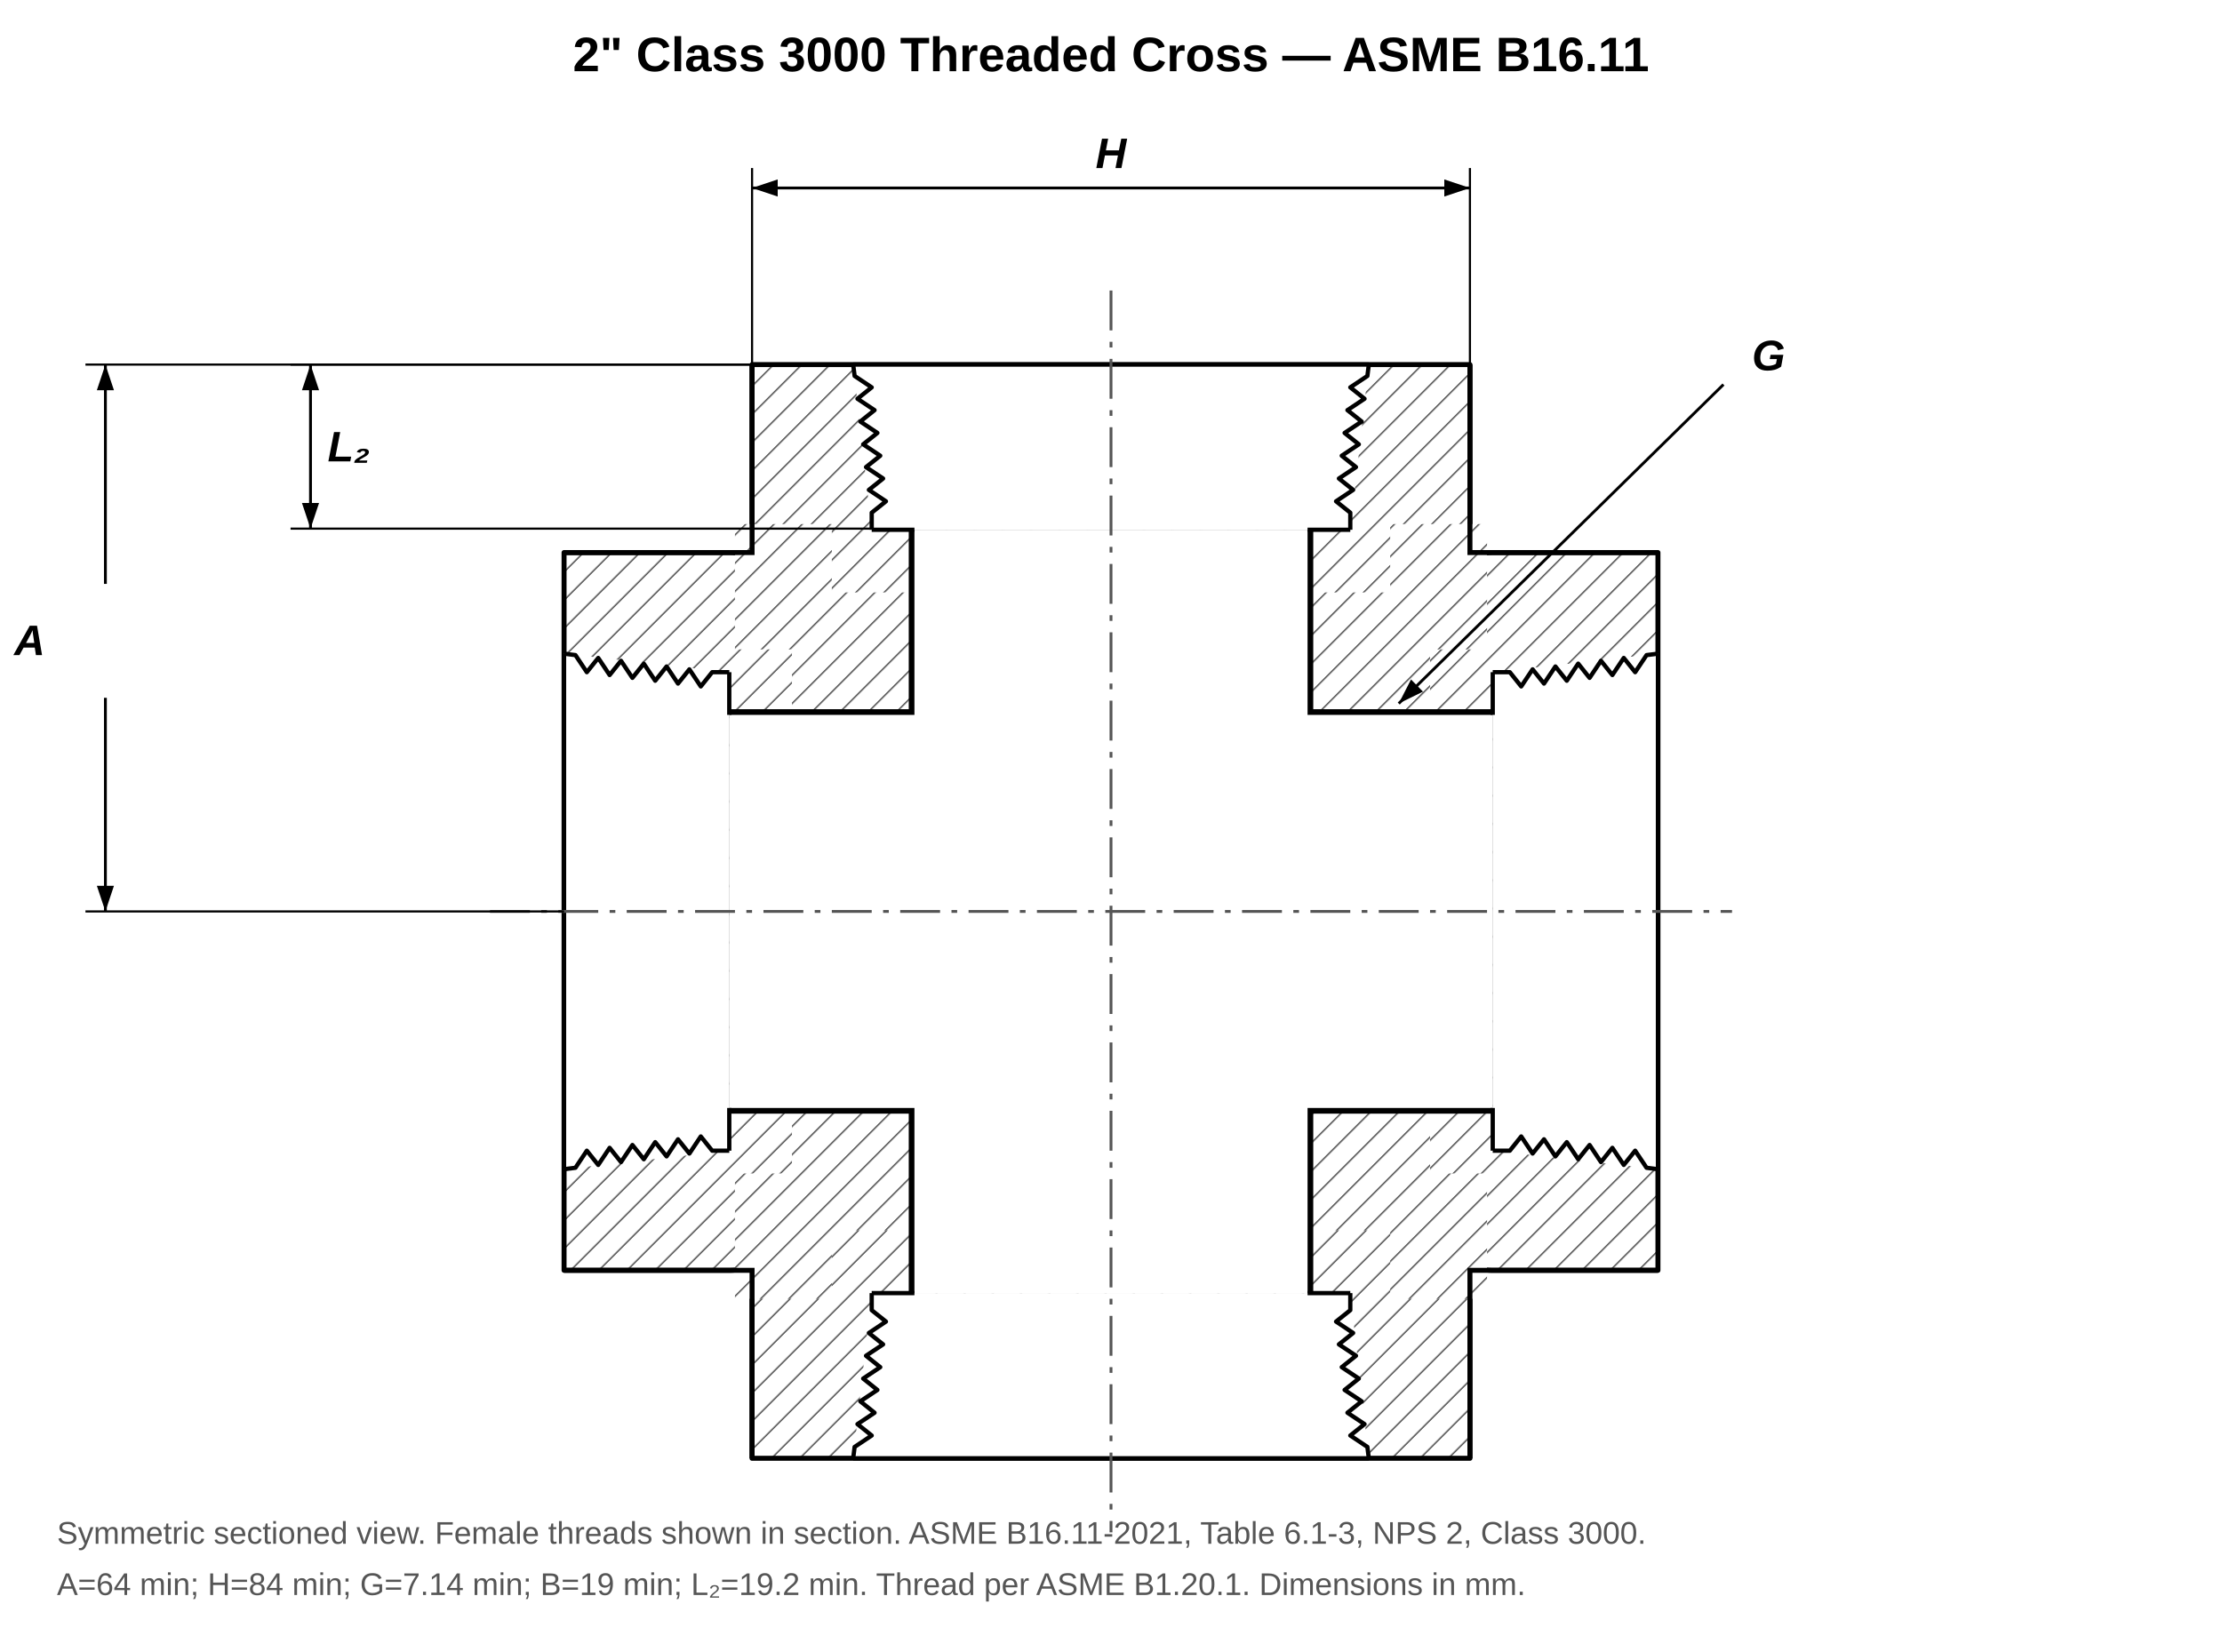
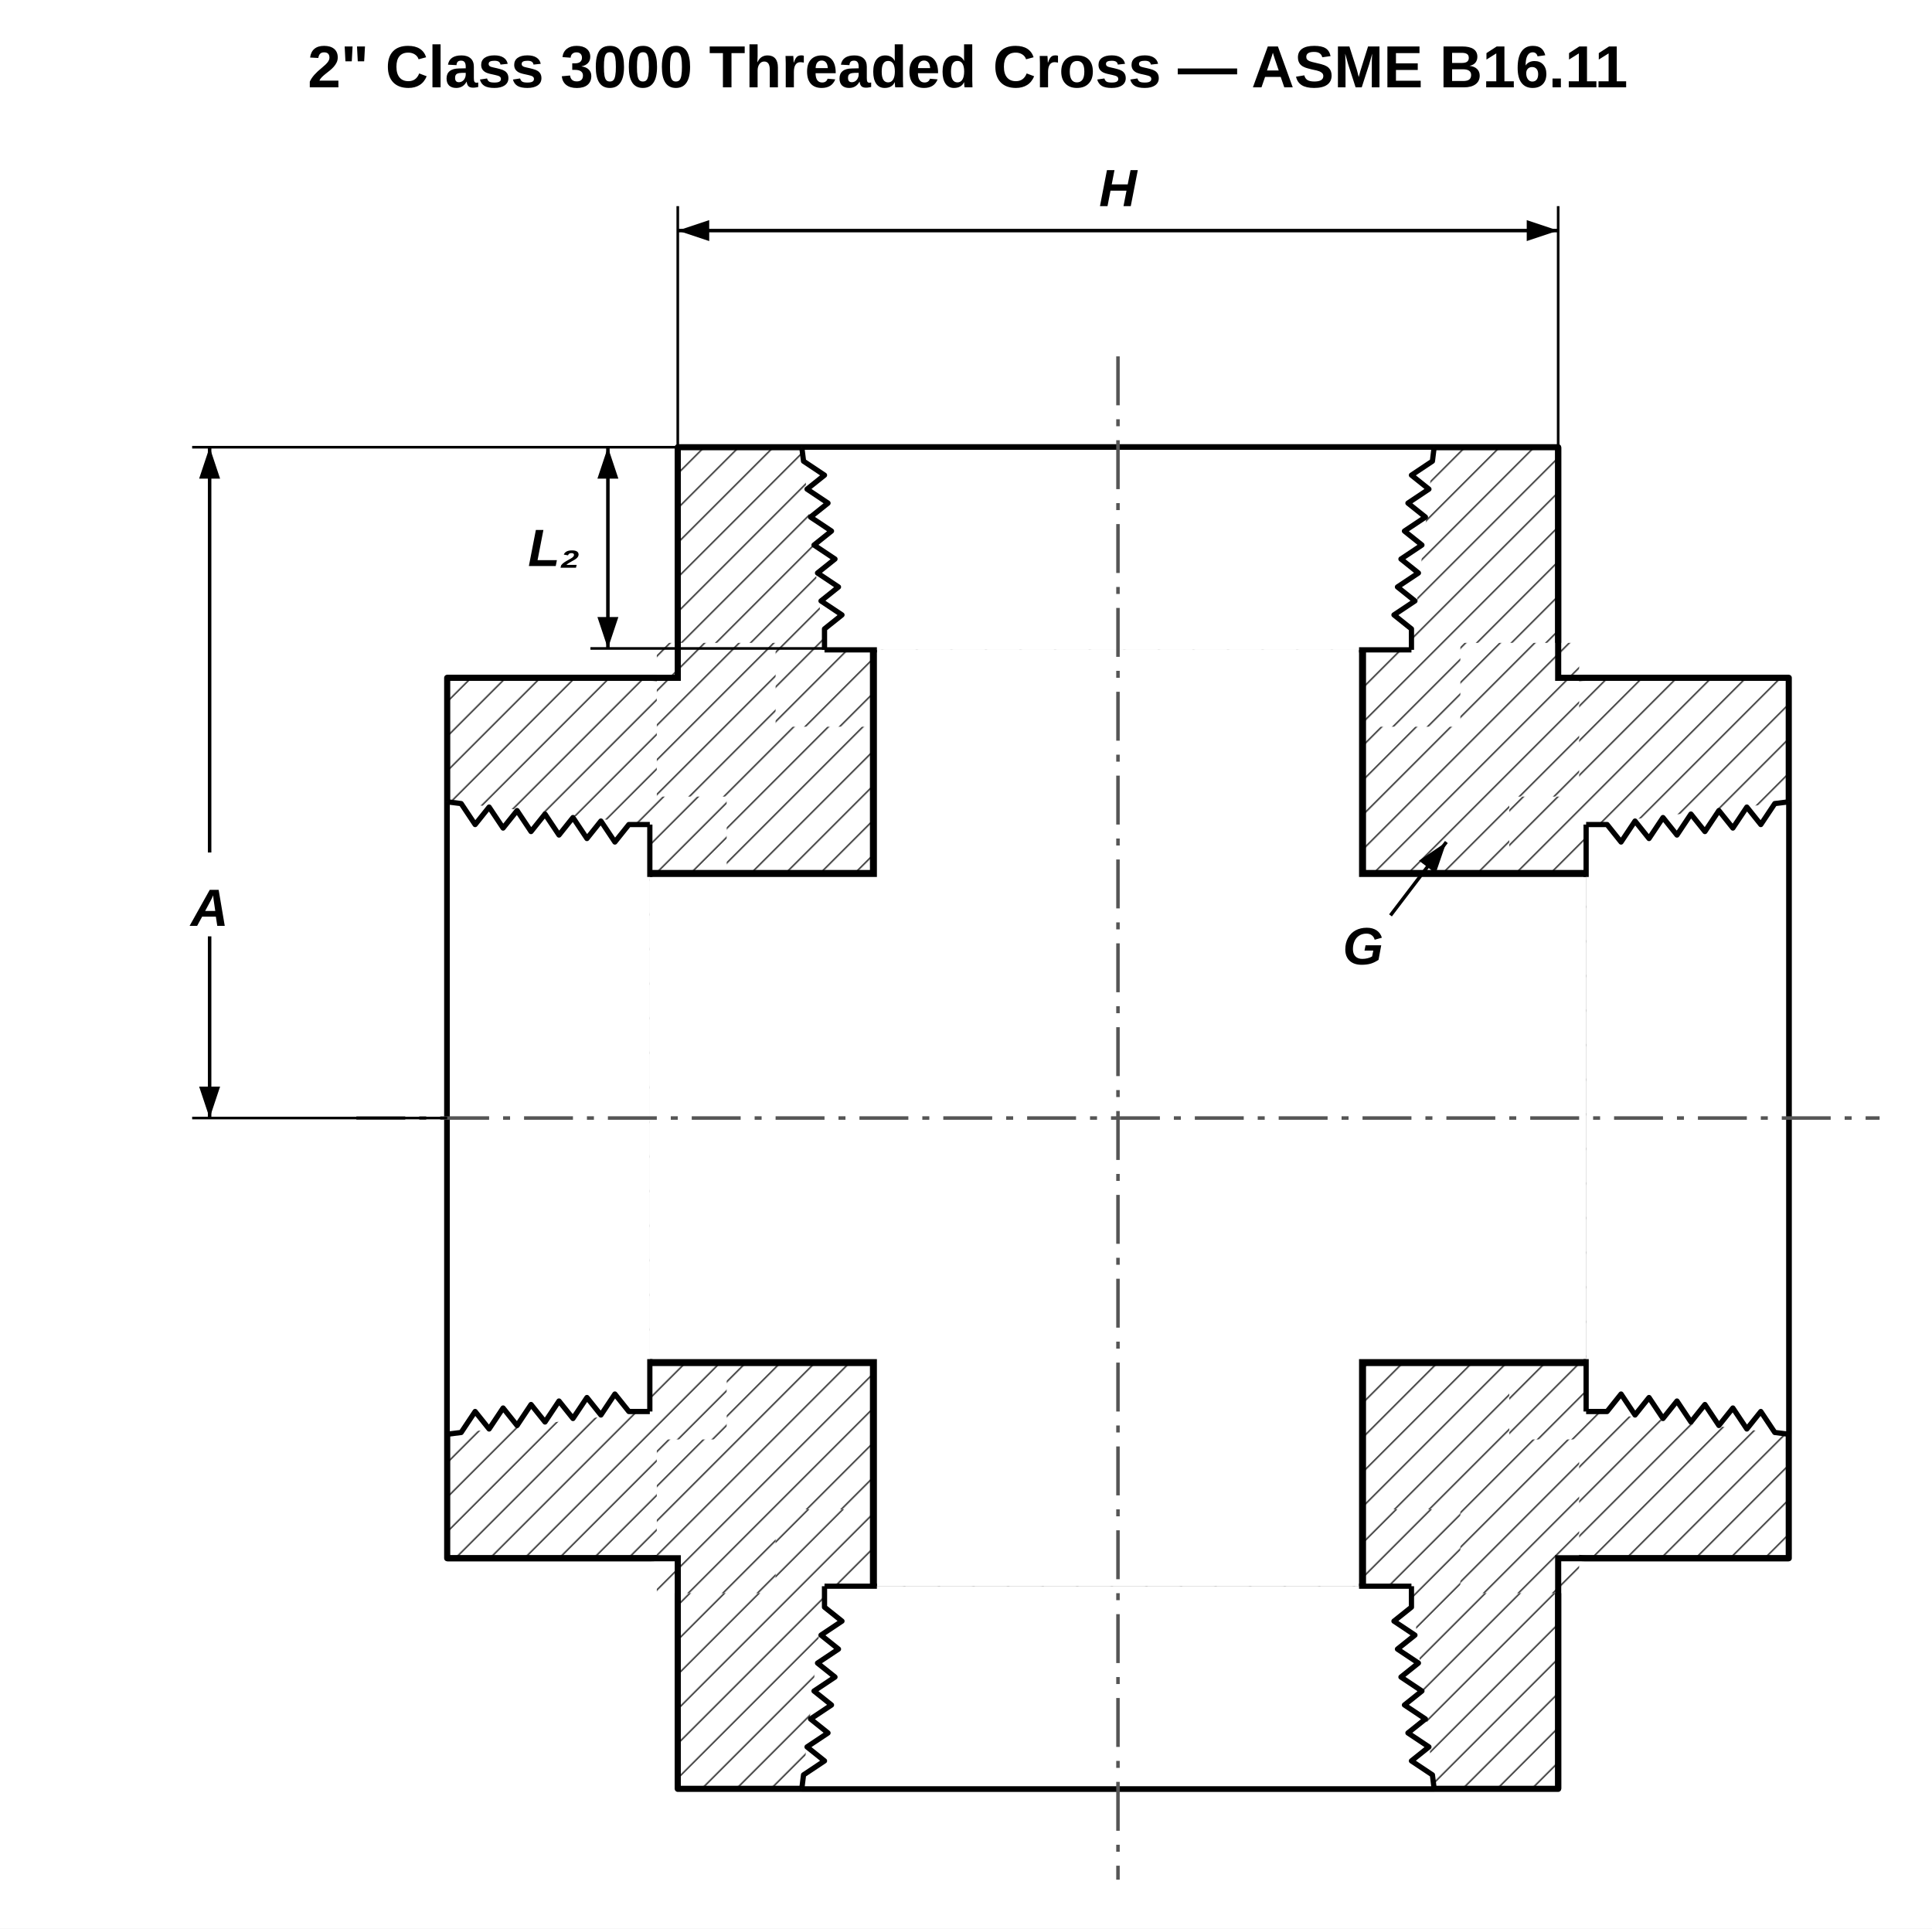
- <svg xmlns="http://www.w3.org/2000/svg" width="780" height="580" viewBox="0 0 780 580" font-family="Arial, sans-serif">
-   <rect width="780" height="580" fill="white" />
+ <svg xmlns="http://www.w3.org/2000/svg" width="553" height="552" viewBox="70 0 553 552" font-family="Arial, sans-serif">
+   <rect x="70" y="0" width="553" height="552" fill="white" />
  <defs>
    <pattern id="hatchCrossT" patternUnits="userSpaceOnUse" width="7" height="7" patternTransform="rotate(45)">
      <rect width="7" height="7" fill="white" />
      <line x1="0" y1="0" x2="0" y2="7" stroke="#555" stroke-width="1" />
    </pattern>
    <pattern id="hatchCrossTSide" patternUnits="userSpaceOnUse" width="7" height="7" patternTransform="rotate(-45)">
      <rect width="7" height="7" fill="white" />
      <line x1="0" y1="0" x2="0" y2="7" stroke="#555" stroke-width="1" />
    </pattern>
    <marker id="arrowStartCrossT" markerWidth="10" markerHeight="10" refX="0" refY="3" orient="auto" markerUnits="userSpaceOnUse">
      <path d="M9,0 L9,6 L0,3 z" fill="black" />
    </marker>
    <marker id="arrowEndCrossT" markerWidth="10" markerHeight="10" refX="9" refY="3" orient="auto" markerUnits="userSpaceOnUse">
      <path d="M0,0 L0,6 L9,3 z" fill="black" />
    </marker>
    <g id="femaleThreadCrossT">
      <path d="M-90.5,0 L90.5,0 L84,58 L-84,58 Z" fill="white" />
      <path d="M-90.5,0 L-90,4 L-84,8 L-89,12 L-83,16 L-88,20 L-82,24                L-87,28 L-81,32 L-86,36 L-80,40 L-85,44 L-79,48 L-84,52 L-84,58" fill="none" stroke="black" stroke-width="1.5" stroke-linejoin="round" />
      <path d="M90.5,0 L90,4 L84,8 L89,12 L83,16 L88,20 L82,24                L87,28 L81,32 L86,36 L80,40 L85,44 L79,48 L84,52 L84,58" fill="none" stroke="black" stroke-width="1.5" stroke-linejoin="round" />
      <line x1="-90.5" y1="0" x2="90.5" y2="0" stroke="black" stroke-width="1.5" />
      <line x1="-84" y1="58" x2="-69" y2="58" stroke="black" stroke-width="1.5" />
      <line x1="69" y1="58" x2="84" y2="58" stroke="black" stroke-width="1.5" />
    </g>
    <g id="outerBandCrossT">
      <path d="M-126,0 L126,0 L126,58 C126,70 116,80 105,80                L-105,80 C-116,80 -126,70 -126,58 Z" fill="url(#hatchCrossT)" />
      <path d="M-105,80 C-116,80 -126,70 -126,58 L-126,0 L126,0 L126,58                C126,70 116,80 105,80" fill="none" stroke="black" stroke-width="1.75" stroke-linejoin="round" />
    </g>
    <g id="outerBandCrossTSide">
      <path d="M-126,0 L126,0 L126,58 C126,70 116,80 105,80                L-105,80 C-116,80 -126,70 -126,58 Z" fill="url(#hatchCrossTSide)" />
      <path d="M-105,80 C-116,80 -126,70 -126,58 L-126,0 L126,0 L126,58                C126,70 116,80 105,80" fill="none" stroke="black" stroke-width="1.75" stroke-linejoin="round" />
    </g>
  </defs>
-   <text x="390" y="25" text-anchor="middle" font-size="17" font-weight="bold">2" Class 3000 Threaded Cross — ASME B16.11</text>
+   <text x="347" y="25" text-anchor="middle" font-size="17" font-weight="bold">2" Class 3000 Threaded Cross — ASME B16.11</text>
  <path d="M268,320 L512,320 M390,198 L390,442" fill="none" stroke="black" stroke-width="210" stroke-linecap="butt" stroke-linejoin="round" />
  <path d="M268,320 L512,320 M390,198 L390,442" fill="none" stroke="url(#hatchCrossT)" stroke-width="206" stroke-linecap="butt" stroke-linejoin="round" />
  <use href="#outerBandCrossT" transform="translate(390 128)" />
  <use href="#outerBandCrossT" transform="translate(390 512) rotate(180)" />
  <use href="#outerBandCrossTSide" transform="translate(198 320) rotate(-90)" />
  <use href="#outerBandCrossTSide" transform="translate(582 320) rotate(90)" />
  <rect x="258" y="184" width="34" height="44" fill="url(#hatchCrossT)" />
  <rect x="488" y="184" width="34" height="44" fill="url(#hatchCrossT)" />
  <rect x="258" y="412" width="34" height="44" fill="url(#hatchCrossT)" />
  <rect x="488" y="412" width="34" height="44" fill="url(#hatchCrossT)" />
  <g fill="none" stroke="black" stroke-width="1.75">
    <path d="M264,128 L264,194 L198,194" />
    <path d="M516,128 L516,194 L582,194" />
    <path d="M198,446 L264,446 L264,512" />
    <path d="M582,446 L516,446 L516,512" />
  </g>
  <path d="M256,320 L524,320 M390,186 L390,454" fill="none" stroke="black" stroke-width="142" stroke-linecap="butt" stroke-linejoin="round" />
  <path d="M256,320 L524,320 M390,186 L390,454" fill="none" stroke="white" stroke-width="138" stroke-linecap="butt" stroke-linejoin="round" />
  <use href="#femaleThreadCrossT" transform="translate(390 128)" />
  <use href="#femaleThreadCrossT" transform="translate(390 512) rotate(180)" />
  <use href="#femaleThreadCrossT" transform="translate(198 320) rotate(-90)" />
  <use href="#femaleThreadCrossT" transform="translate(582 320) rotate(90)" />
  <path d="M390,102 L390,538 M172,320 L608,320" fill="none" stroke="#555" stroke-width="1" stroke-dasharray="14,4,2,4" />
  <g fill="none" stroke="black">
    <line x1="264" y1="128" x2="264" y2="59" stroke-width="0.75" />
    <line x1="516" y1="128" x2="516" y2="59" stroke-width="0.75" />
    <line x1="264" y1="66" x2="516" y2="66" stroke-width="1" marker-start="url(#arrowStartCrossT)" marker-end="url(#arrowEndCrossT)" />
  </g>
  <text x="390" y="59" text-anchor="middle" font-size="15" font-style="italic" font-weight="bold">H</text>
  <g fill="none" stroke="black">
-     <line x1="264" y1="128" x2="30" y2="128" stroke-width="0.75" />
-     <line x1="198" y1="320" x2="30" y2="320" stroke-width="0.75" />
-     <line x1="37" y1="128" x2="37" y2="205" stroke-width="1" marker-start="url(#arrowStartCrossT)" />
-     <line x1="37" y1="245" x2="37" y2="320" stroke-width="1" marker-end="url(#arrowEndCrossT)" />
+     <line x1="264" y1="128" x2="125" y2="128" stroke-width="0.75" />
+     <line x1="198" y1="320" x2="125" y2="320" stroke-width="0.75" />
+     <line x1="130" y1="128" x2="130" y2="244" stroke-width="1" marker-start="url(#arrowStartCrossT)" />
+     <line x1="130" y1="268" x2="130" y2="320" stroke-width="1" marker-end="url(#arrowEndCrossT)" />
  </g>
-   <text x="5" y="230" text-anchor="start" font-size="15" font-style="italic" font-weight="bold">A</text>
+   <text x="130" y="265" text-anchor="middle" font-size="15" font-style="italic" font-weight="bold">A</text>
  <g fill="none" stroke="black">
-     <line x1="300" y1="128" x2="102" y2="128" stroke-width="0.75" />
-     <line x1="306" y1="185.6" x2="102" y2="185.6" stroke-width="0.75" />
-     <line x1="109" y1="128" x2="109" y2="185.6" stroke-width="1" marker-start="url(#arrowStartCrossT)" marker-end="url(#arrowEndCrossT)" />
+     <line x1="306" y1="185.6" x2="239" y2="185.6" stroke-width="0.75" />
+     <line x1="244" y1="128" x2="244" y2="185.6" stroke-width="1" marker-start="url(#arrowStartCrossT)" marker-end="url(#arrowEndCrossT)" />
  </g>
-   <text x="115" y="162" text-anchor="start" font-size="15" font-style="italic" font-weight="bold">L₂</text>
+   <text x="236" y="162" text-anchor="end" font-size="15" font-style="italic" font-weight="bold">L₂</text>
  <g fill="none" stroke="black">
-     <line x1="605" y1="135" x2="491" y2="247" stroke-width="1" marker-end="url(#arrowEndCrossT)" />
+     <line x1="468" y1="262" x2="484" y2="241" stroke-width="1" marker-end="url(#arrowEndCrossT)" />
  </g>
-   <text x="615" y="130" font-size="15" font-style="italic" font-weight="bold">G</text>
-   <g font-size="11" fill="#555">
-     <text x="20" y="542">Symmetric sectioned view. Female threads shown in section. ASME B16.11-2021, Table 6.1-3, NPS 2, Class 3000.</text>
-     <text x="20" y="560">A=64 min; H=84 min; G=7.14 min; B=19 min; L₂=19.2 min. Thread per ASME B1.20.1. Dimensions in mm.</text>
-   </g>
+   <text x="466" y="276" text-anchor="end" stroke="white" stroke-width="4" paint-order="stroke" font-size="15" font-style="italic" font-weight="bold">G</text>
</svg>
